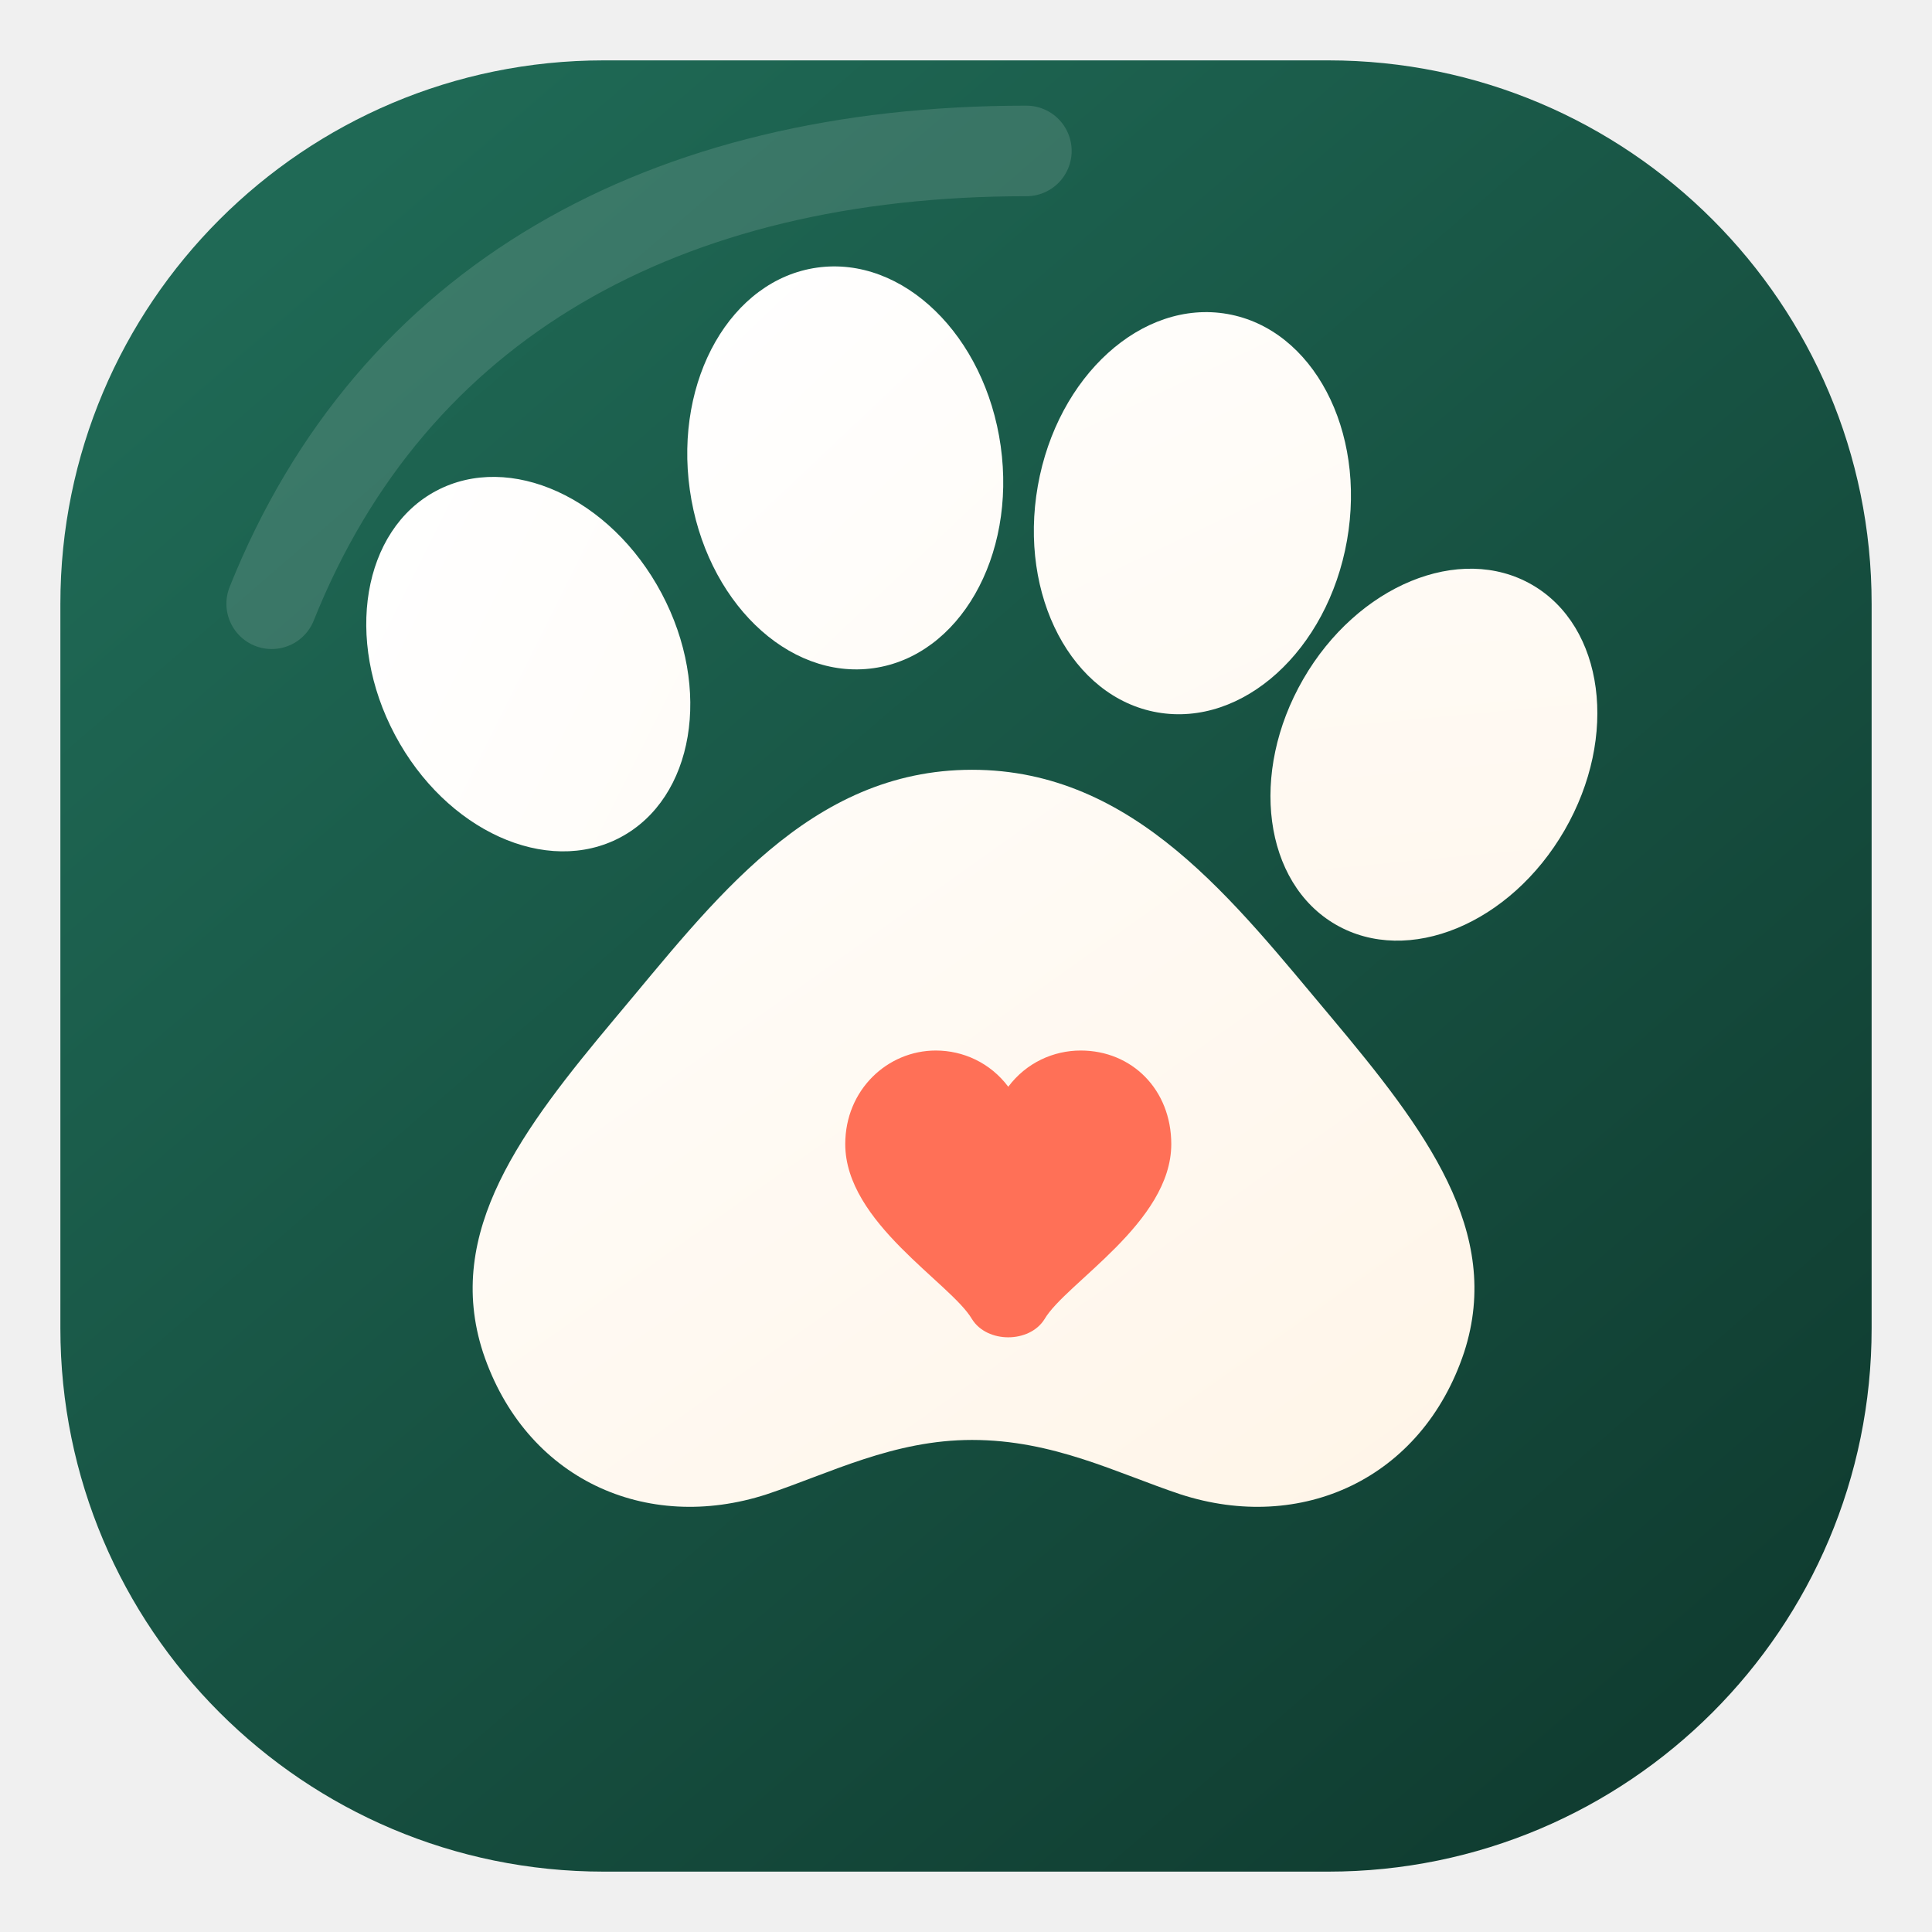
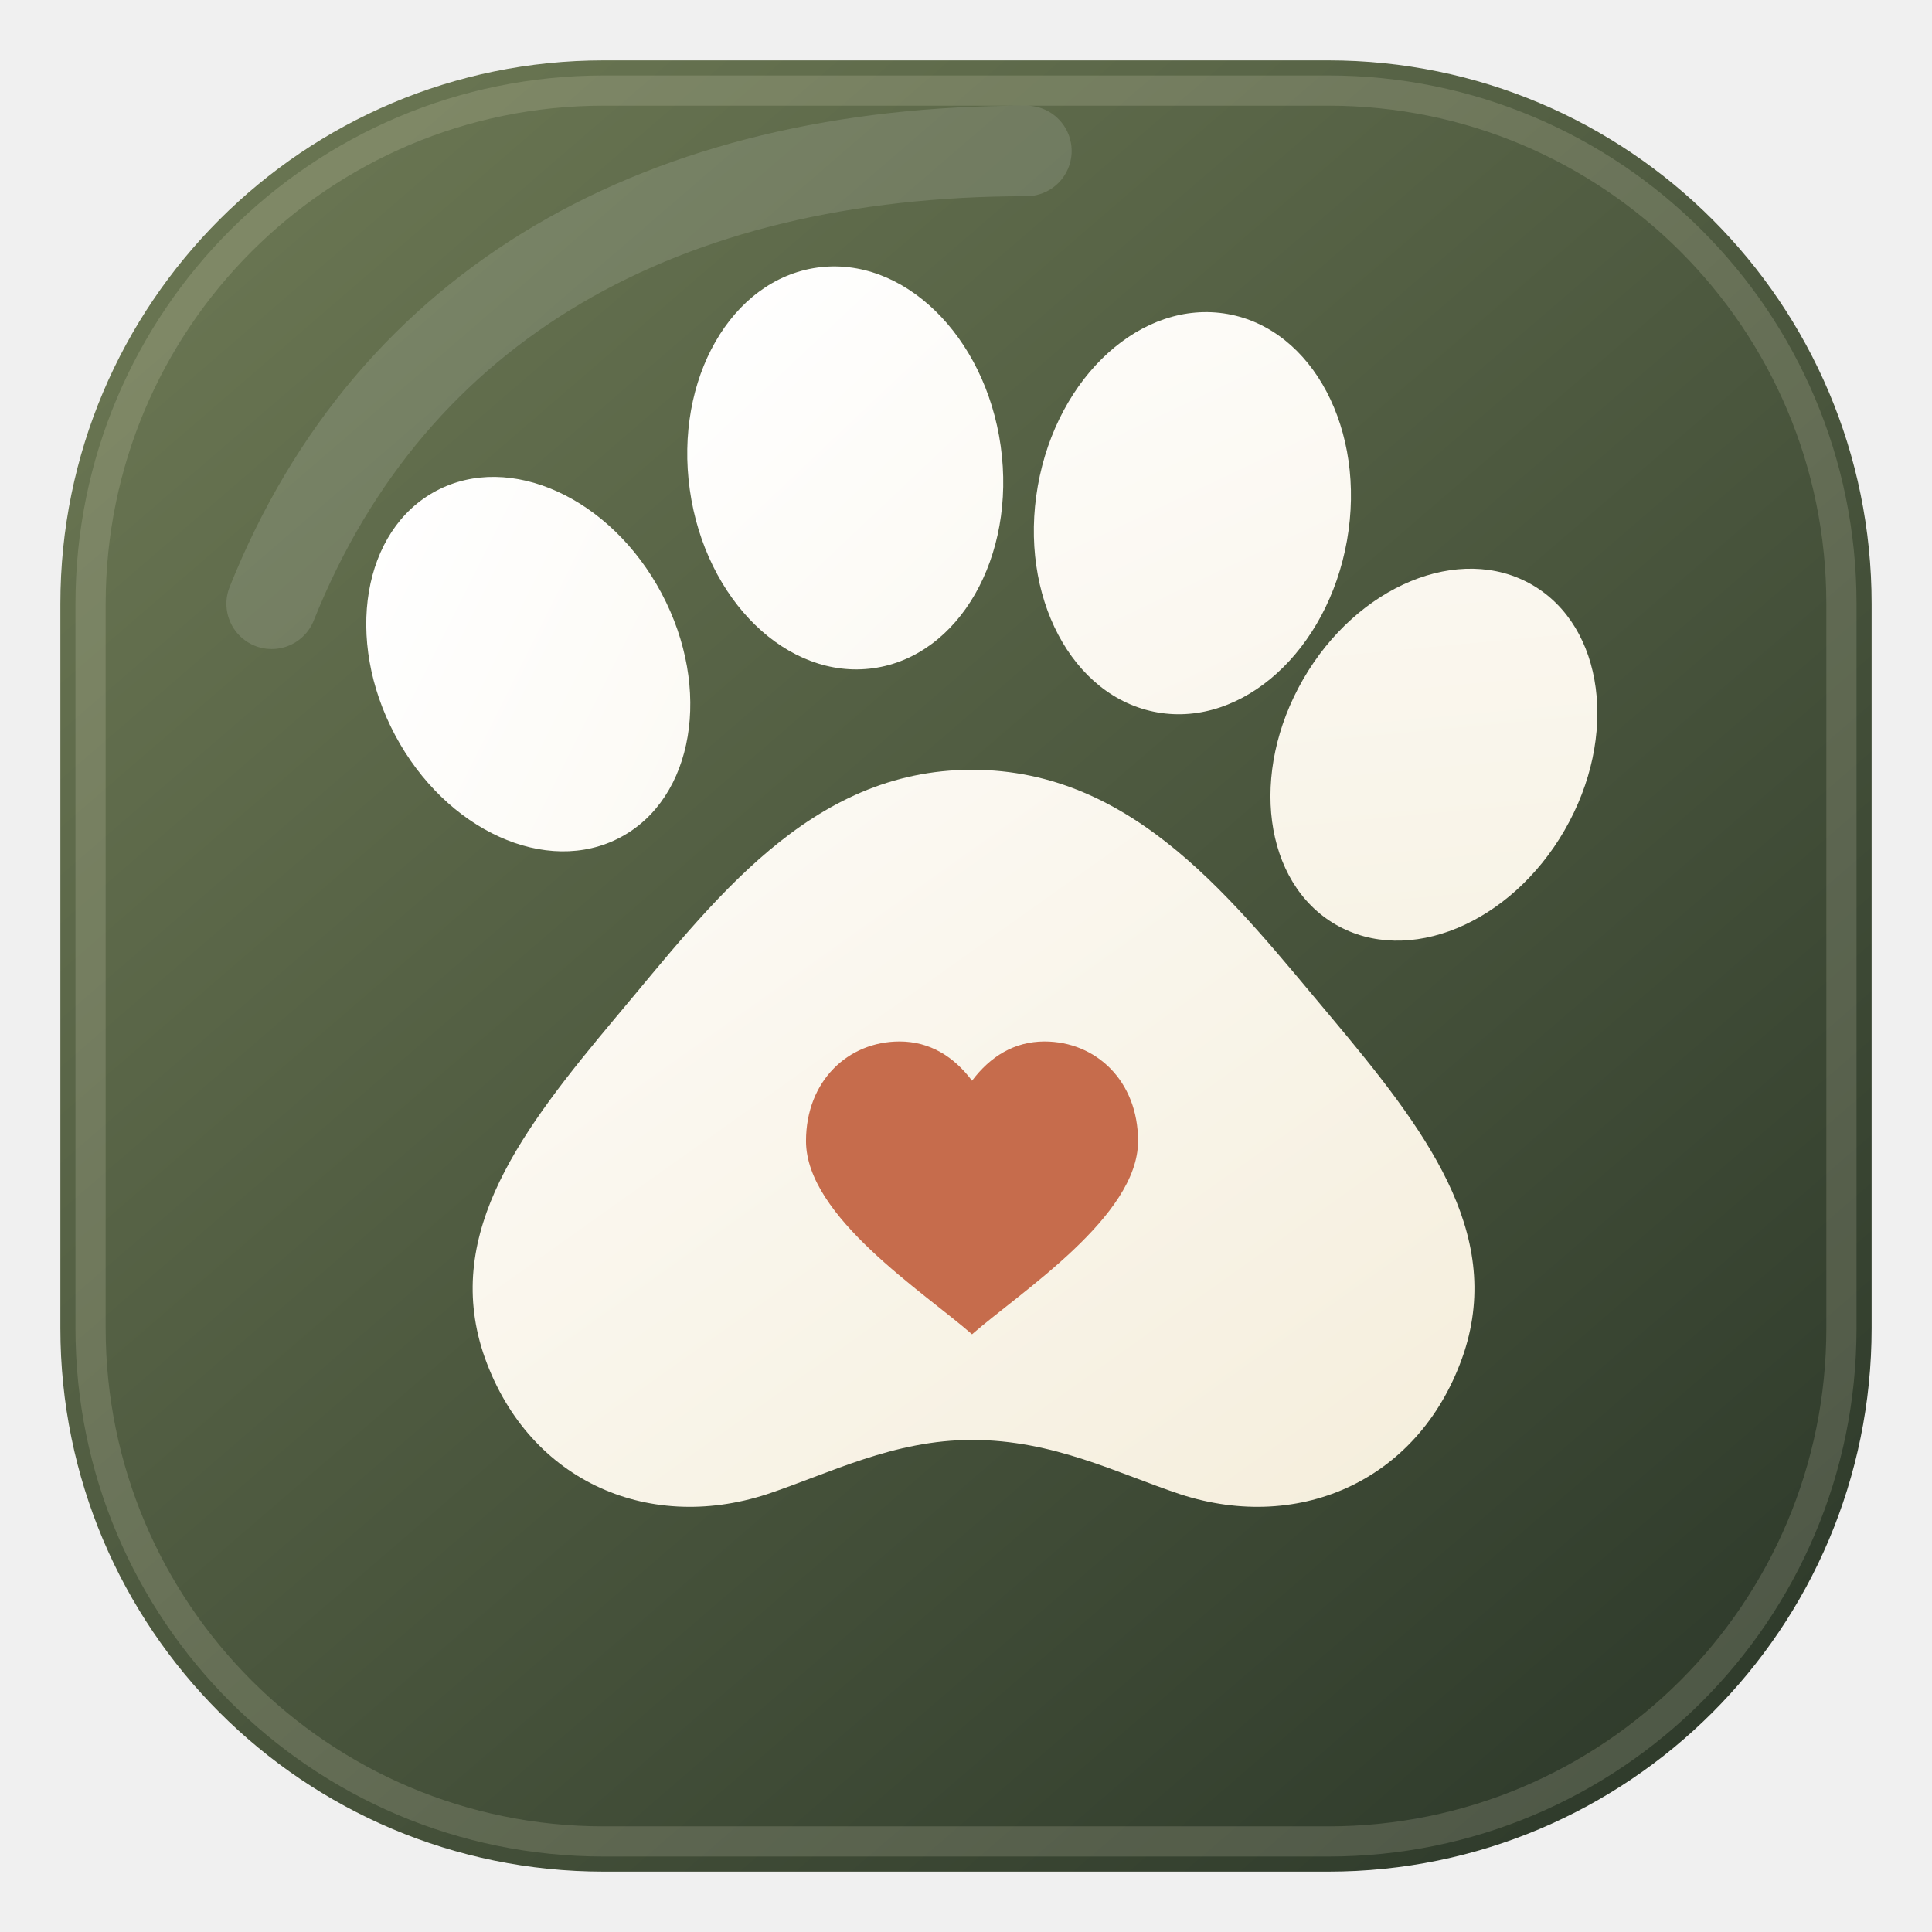
<svg xmlns="http://www.w3.org/2000/svg" viewBox="0 0 64 64">
  <defs>
    <linearGradient id="background" x1="10" y1="7" x2="54" y2="58" gradientUnits="userSpaceOnUse">
-       <stop stop-color="#1f6955" />
-       <stop offset="1" stop-color="#103d31" />
+       <stop stop-color="#687451" />
+       <stop offset="1" stop-color="#303c2c" />
    </linearGradient>
    <linearGradient id="paw" x1="18" y1="13" x2="45" y2="51" gradientUnits="userSpaceOnUse">
      <stop stop-color="#ffffff" />
-       <stop offset="1" stop-color="#fff5e8" />
+       <stop offset="1" stop-color="#f5eedc" />
    </linearGradient>
  </defs>
  <rect x="2" y="2" width="60" height="60" rx="18" fill="url(#background)" />
+   <rect x="3" y="3" width="58" height="58" rx="17" fill="none" stroke="#f8efd8" stroke-opacity=".16" />
  <path d="M9 20C13 10 22 5 34 5" fill="none" stroke="#ffffff" stroke-opacity=".13" stroke-width="3" stroke-linecap="round" />
  <ellipse cx="17.5" cy="22" rx="5" ry="6.5" transform="rotate(-28 17.5 22)" fill="url(#paw)" />
  <ellipse cx="28" cy="15.5" rx="5.2" ry="6.7" transform="rotate(-8 28 15.5)" fill="url(#paw)" />
  <ellipse cx="39.5" cy="17" rx="5.2" ry="6.7" transform="rotate(10 39.5 17)" fill="url(#paw)" />
  <ellipse cx="47.5" cy="25" rx="5" ry="6.5" transform="rotate(30 47.5 25)" fill="url(#paw)" />
  <path d="M32.2 25.5c-5.4 0-8.6 4.4-11.8 8.2-3.1 3.7-5.7 7.1-4.4 11.1 1.4 4.2 5.4 6 9.4 4.7 2.1-.7 4.2-1.8 6.8-1.8 2.7 0 4.8 1.1 6.9 1.8 4 1.3 8-.5 9.4-4.7 1.3-4-1.3-7.4-4.4-11.1-3.2-3.8-6.5-8.2-11.9-8.2Z" fill="url(#paw)" />
-   <path d="M32.2 43.7c-.7-1.2-4.2-3.2-4.2-5.8 0-1.8 1.4-3.1 3-3.1.9 0 1.8.4 2.4 1.2.6-.8 1.5-1.2 2.4-1.2 1.7 0 3 1.3 3 3.1 0 2.6-3.5 4.6-4.2 5.8-.5.8-1.9.8-2.4 0Z" fill="#ff7057" />
+   <path d="M32.2 44.2C30.6 42.8 26.7 40.3 26.7 37.8c0-2 1.4-3.3 3.1-3.3 1 0 1.8.5 2.4 1.3.6-.8 1.4-1.3 2.4-1.3 1.7 0 3.1 1.3 3.1 3.3 0 2.5-3.9 5-5.5 6.4Z" fill="#c66c4c" />
</svg>
